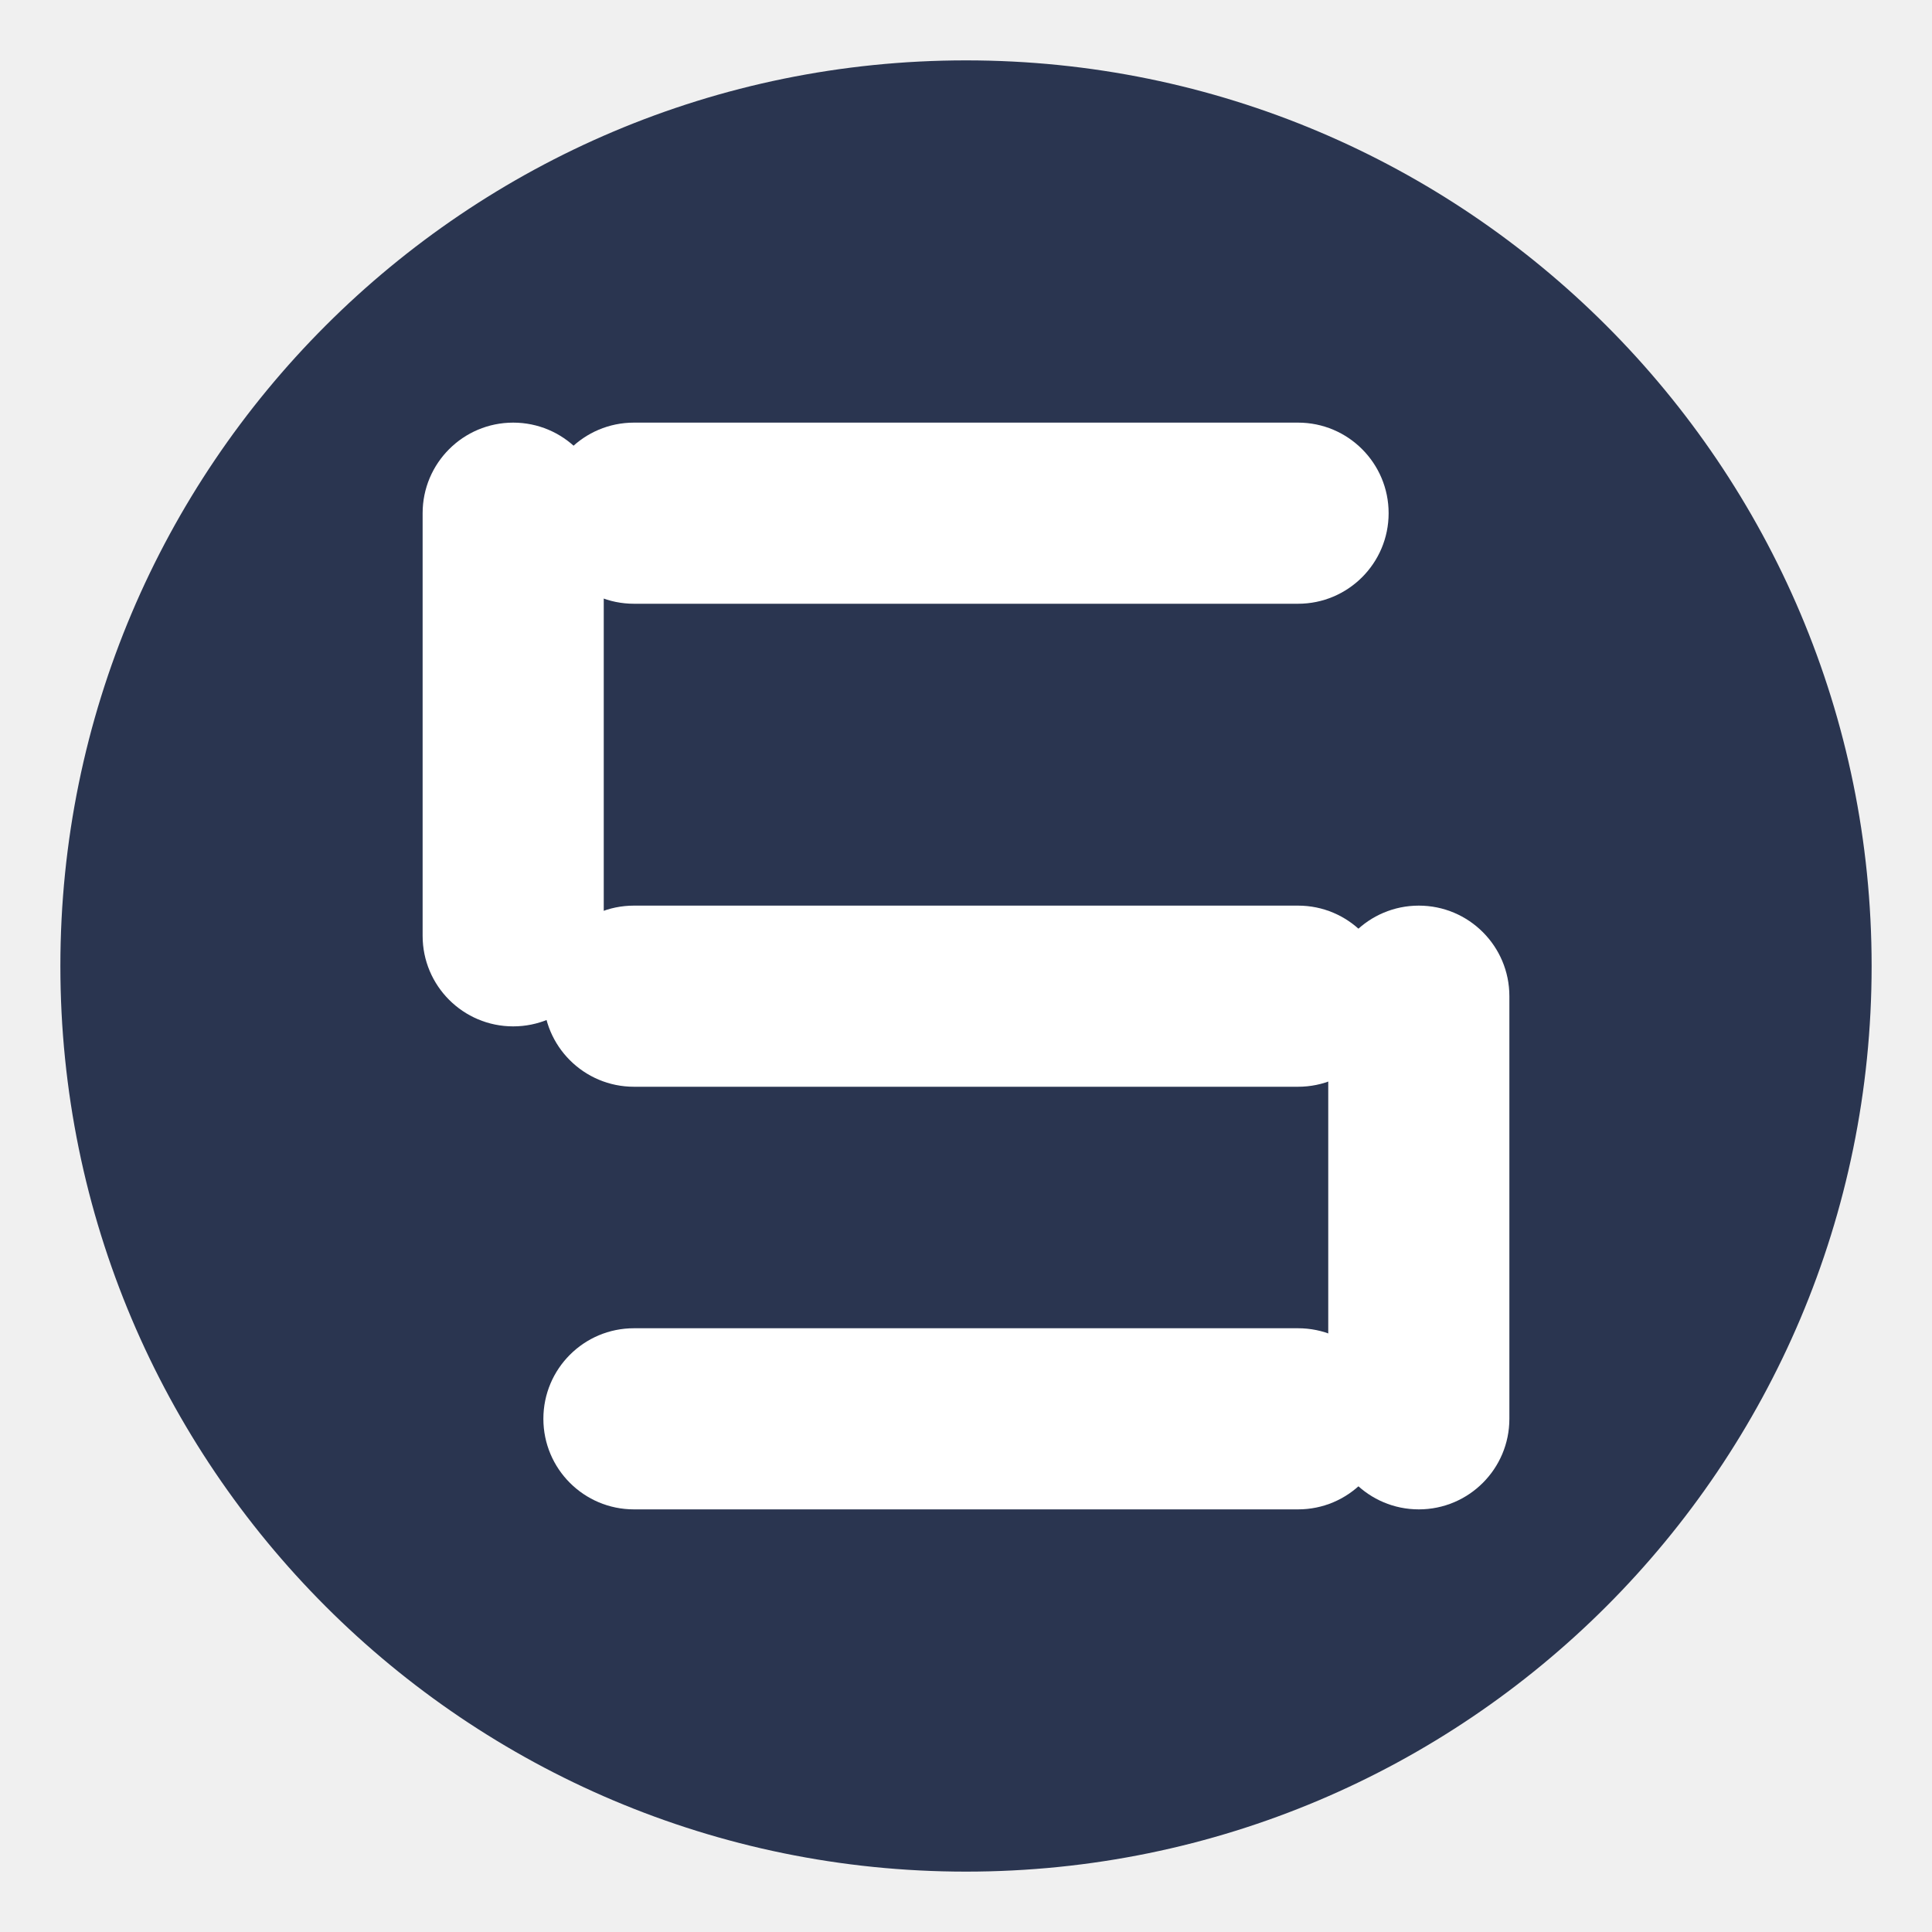
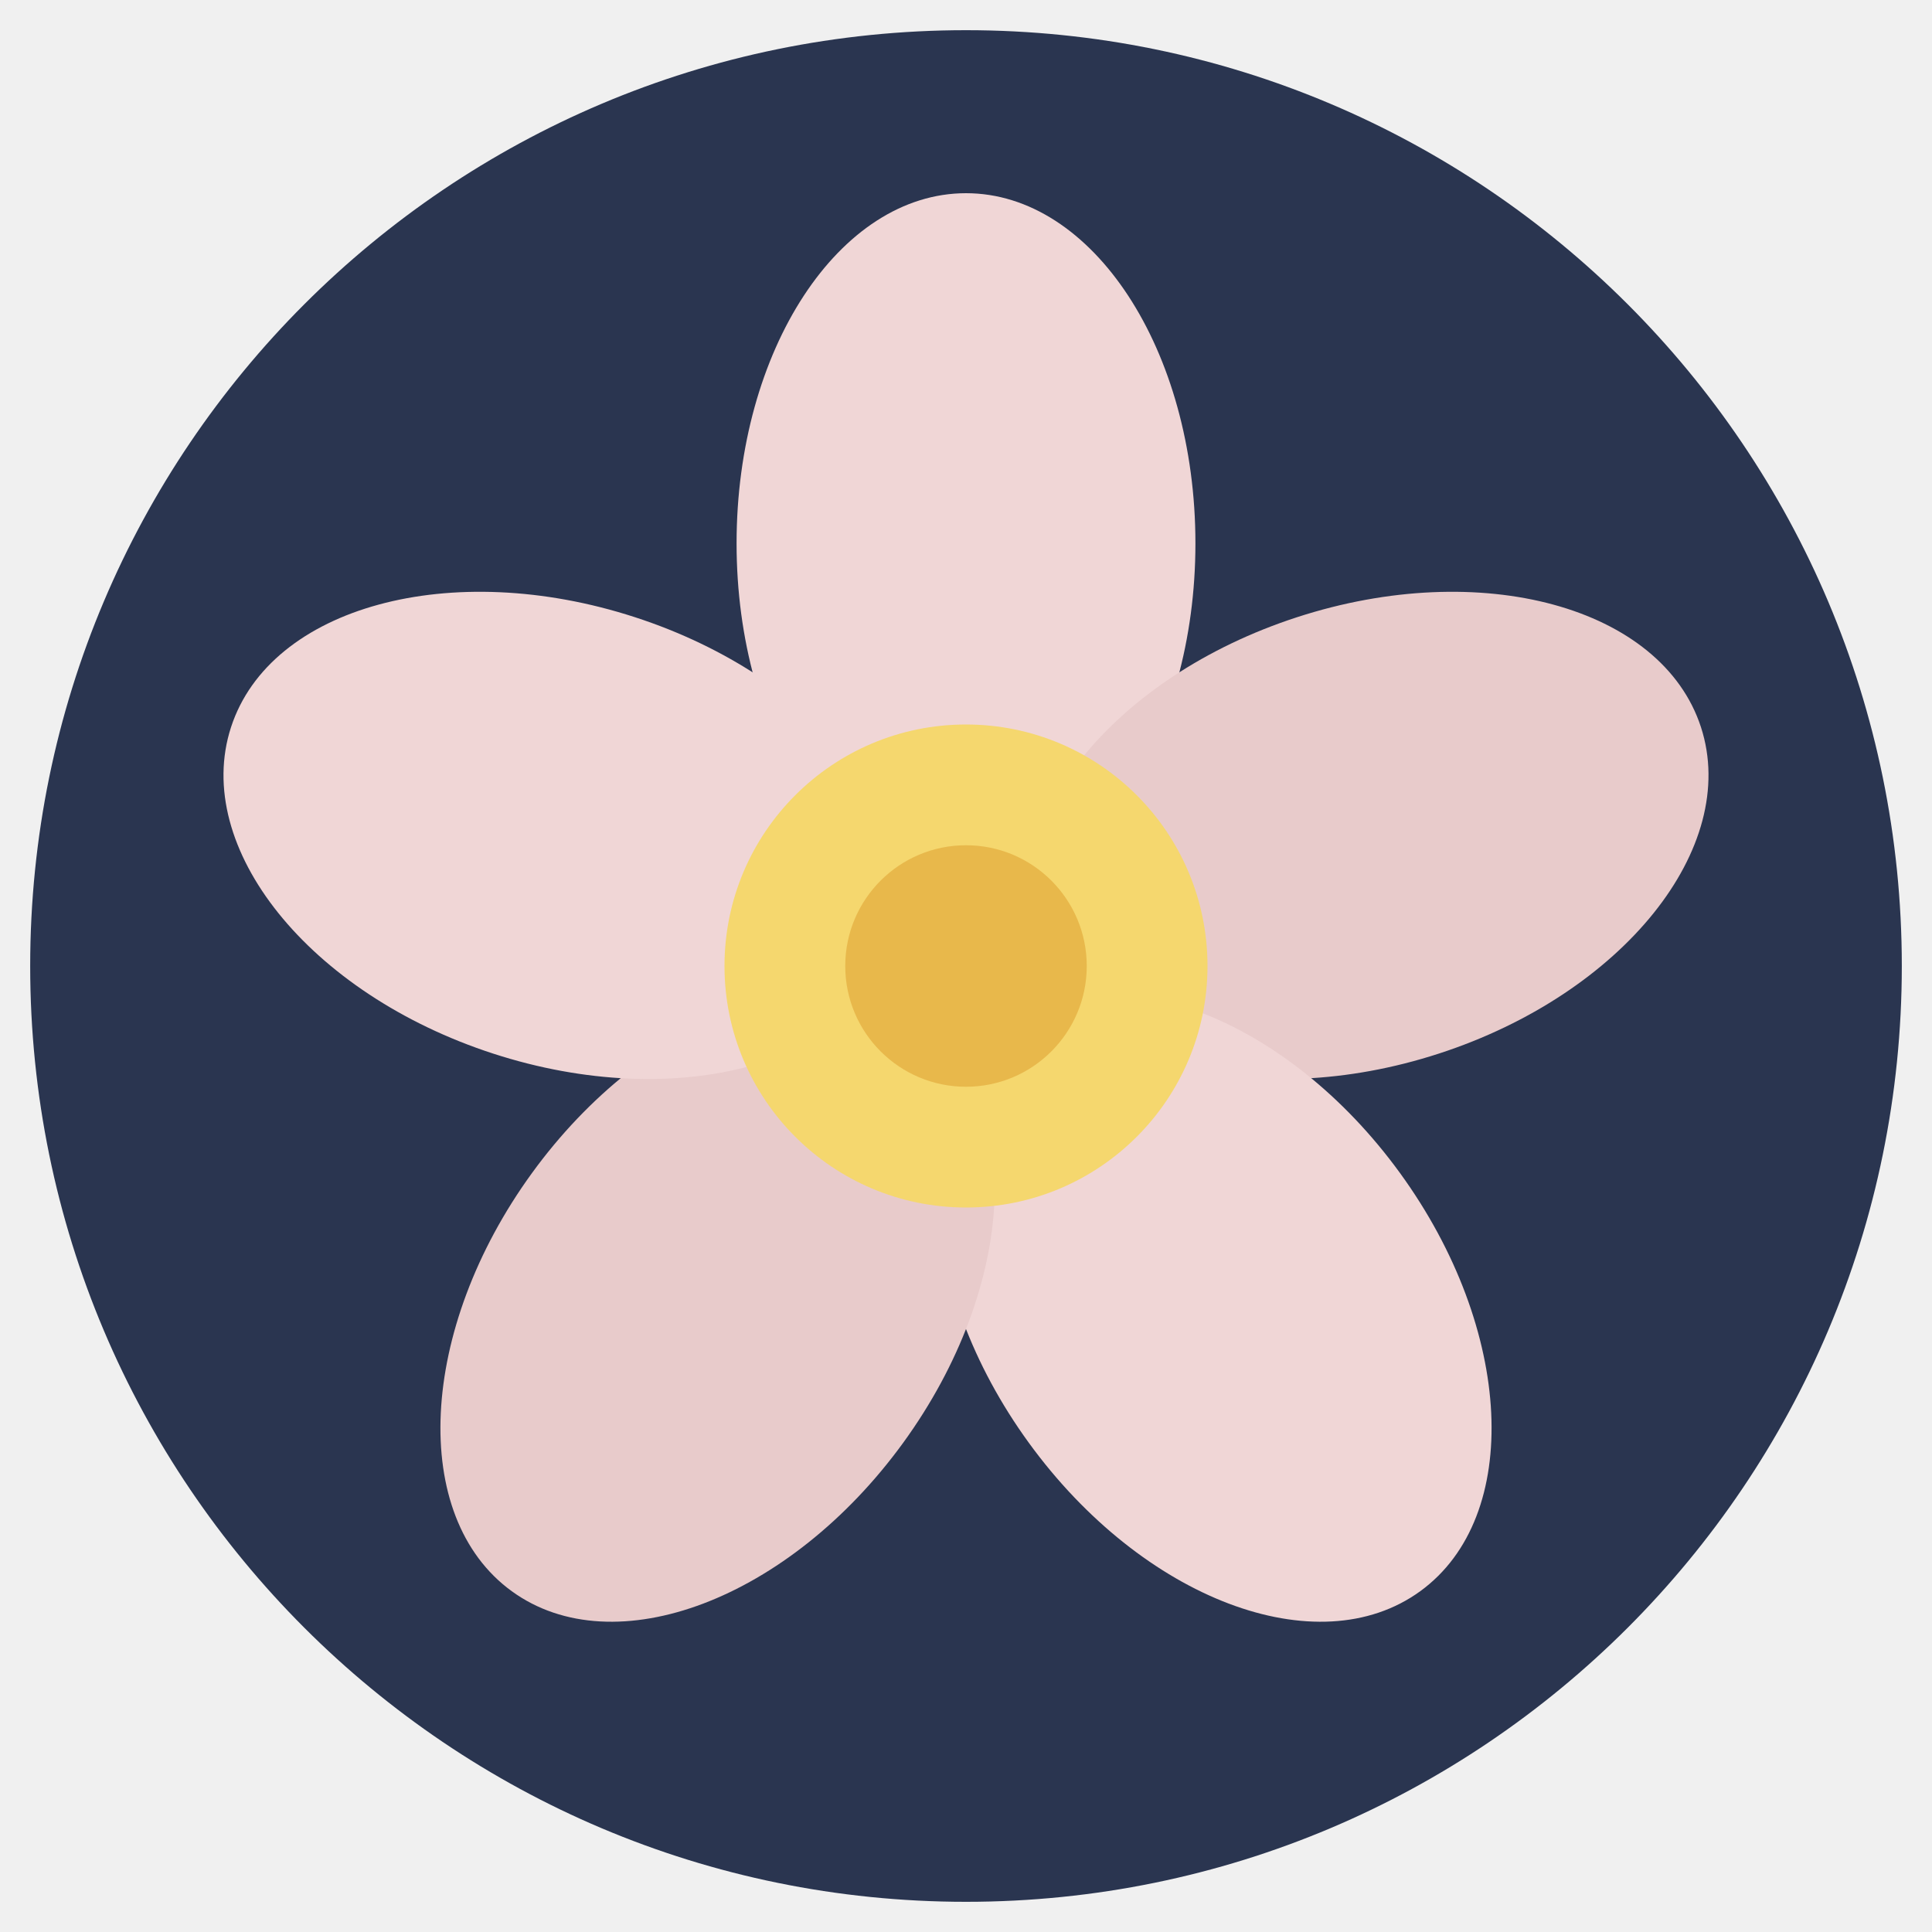
<svg xmlns="http://www.w3.org/2000/svg" width="32" height="32" viewBox="0 0 32 32" fill="none">
-   <circle cx="16" cy="16" r="15" fill="#2A3550" />
-   <rect x="9" y="7" width="14" height="3" rx="1.5" fill="white" />
-   <rect x="7" y="7" width="3" height="10" rx="1.5" fill="white" />
-   <rect x="9" y="15" width="14" height="3" rx="1.5" fill="white" />
-   <rect x="22" y="15" width="3" height="10" rx="1.5" fill="white" />
-   <rect x="9" y="22" width="14" height="3" rx="1.5" fill="white" />
+   <circle cx="16" cy="16" r="15.5" fill="#2A3550" />
+   <ellipse cx="16" cy="9" rx="3.8" ry="5.8" fill="#F0D6D6" transform="rotate(0, 16, 16)" />
+   <ellipse cx="16" cy="9" rx="3.8" ry="5.8" fill="#E8CBCB" transform="rotate(72, 16, 16)" />
+   <ellipse cx="16" cy="9" rx="3.8" ry="5.8" fill="#F0D6D6" transform="rotate(144, 16, 16)" />
+   <ellipse cx="16" cy="9" rx="3.8" ry="5.8" fill="#E8CBCB" transform="rotate(216, 16, 16)" />
+   <ellipse cx="16" cy="9" rx="3.8" ry="5.8" fill="#F0D6D6" transform="rotate(288, 16, 16)" />
+   <circle cx="16" cy="16" r="4" fill="#F5D76E" />
+   <circle cx="16" cy="16" r="2" fill="#E8B84B" />
</svg>
